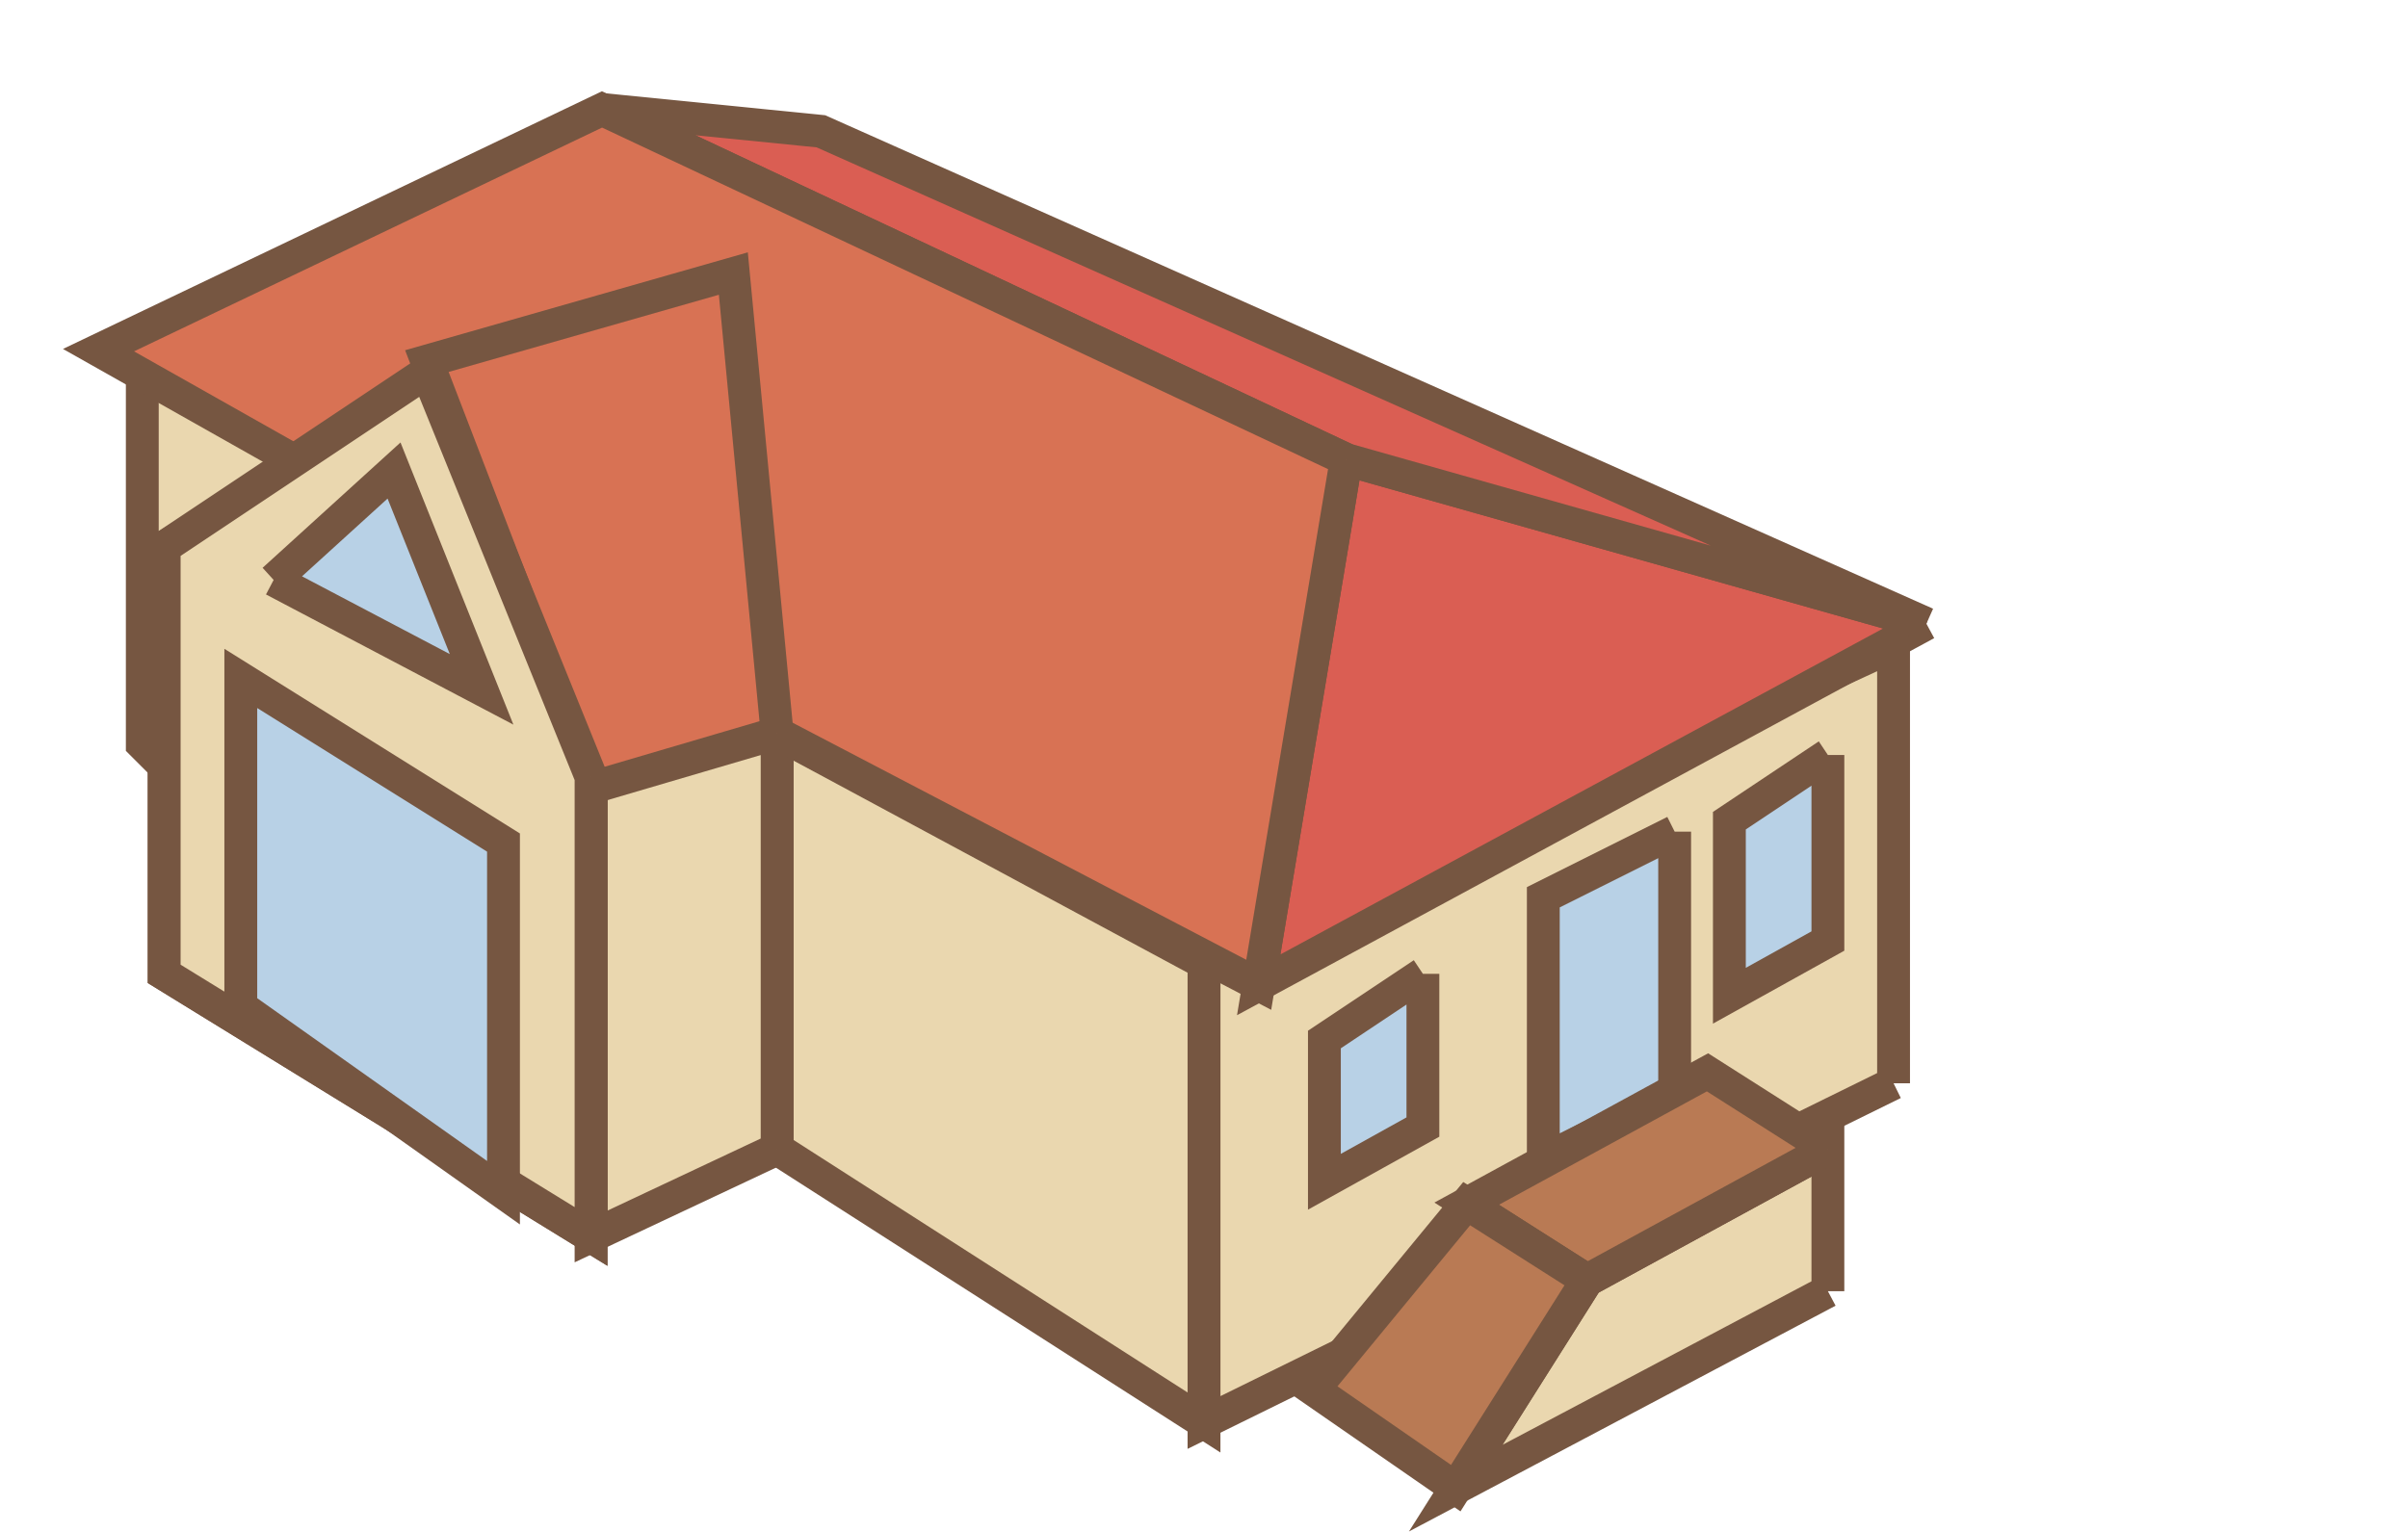
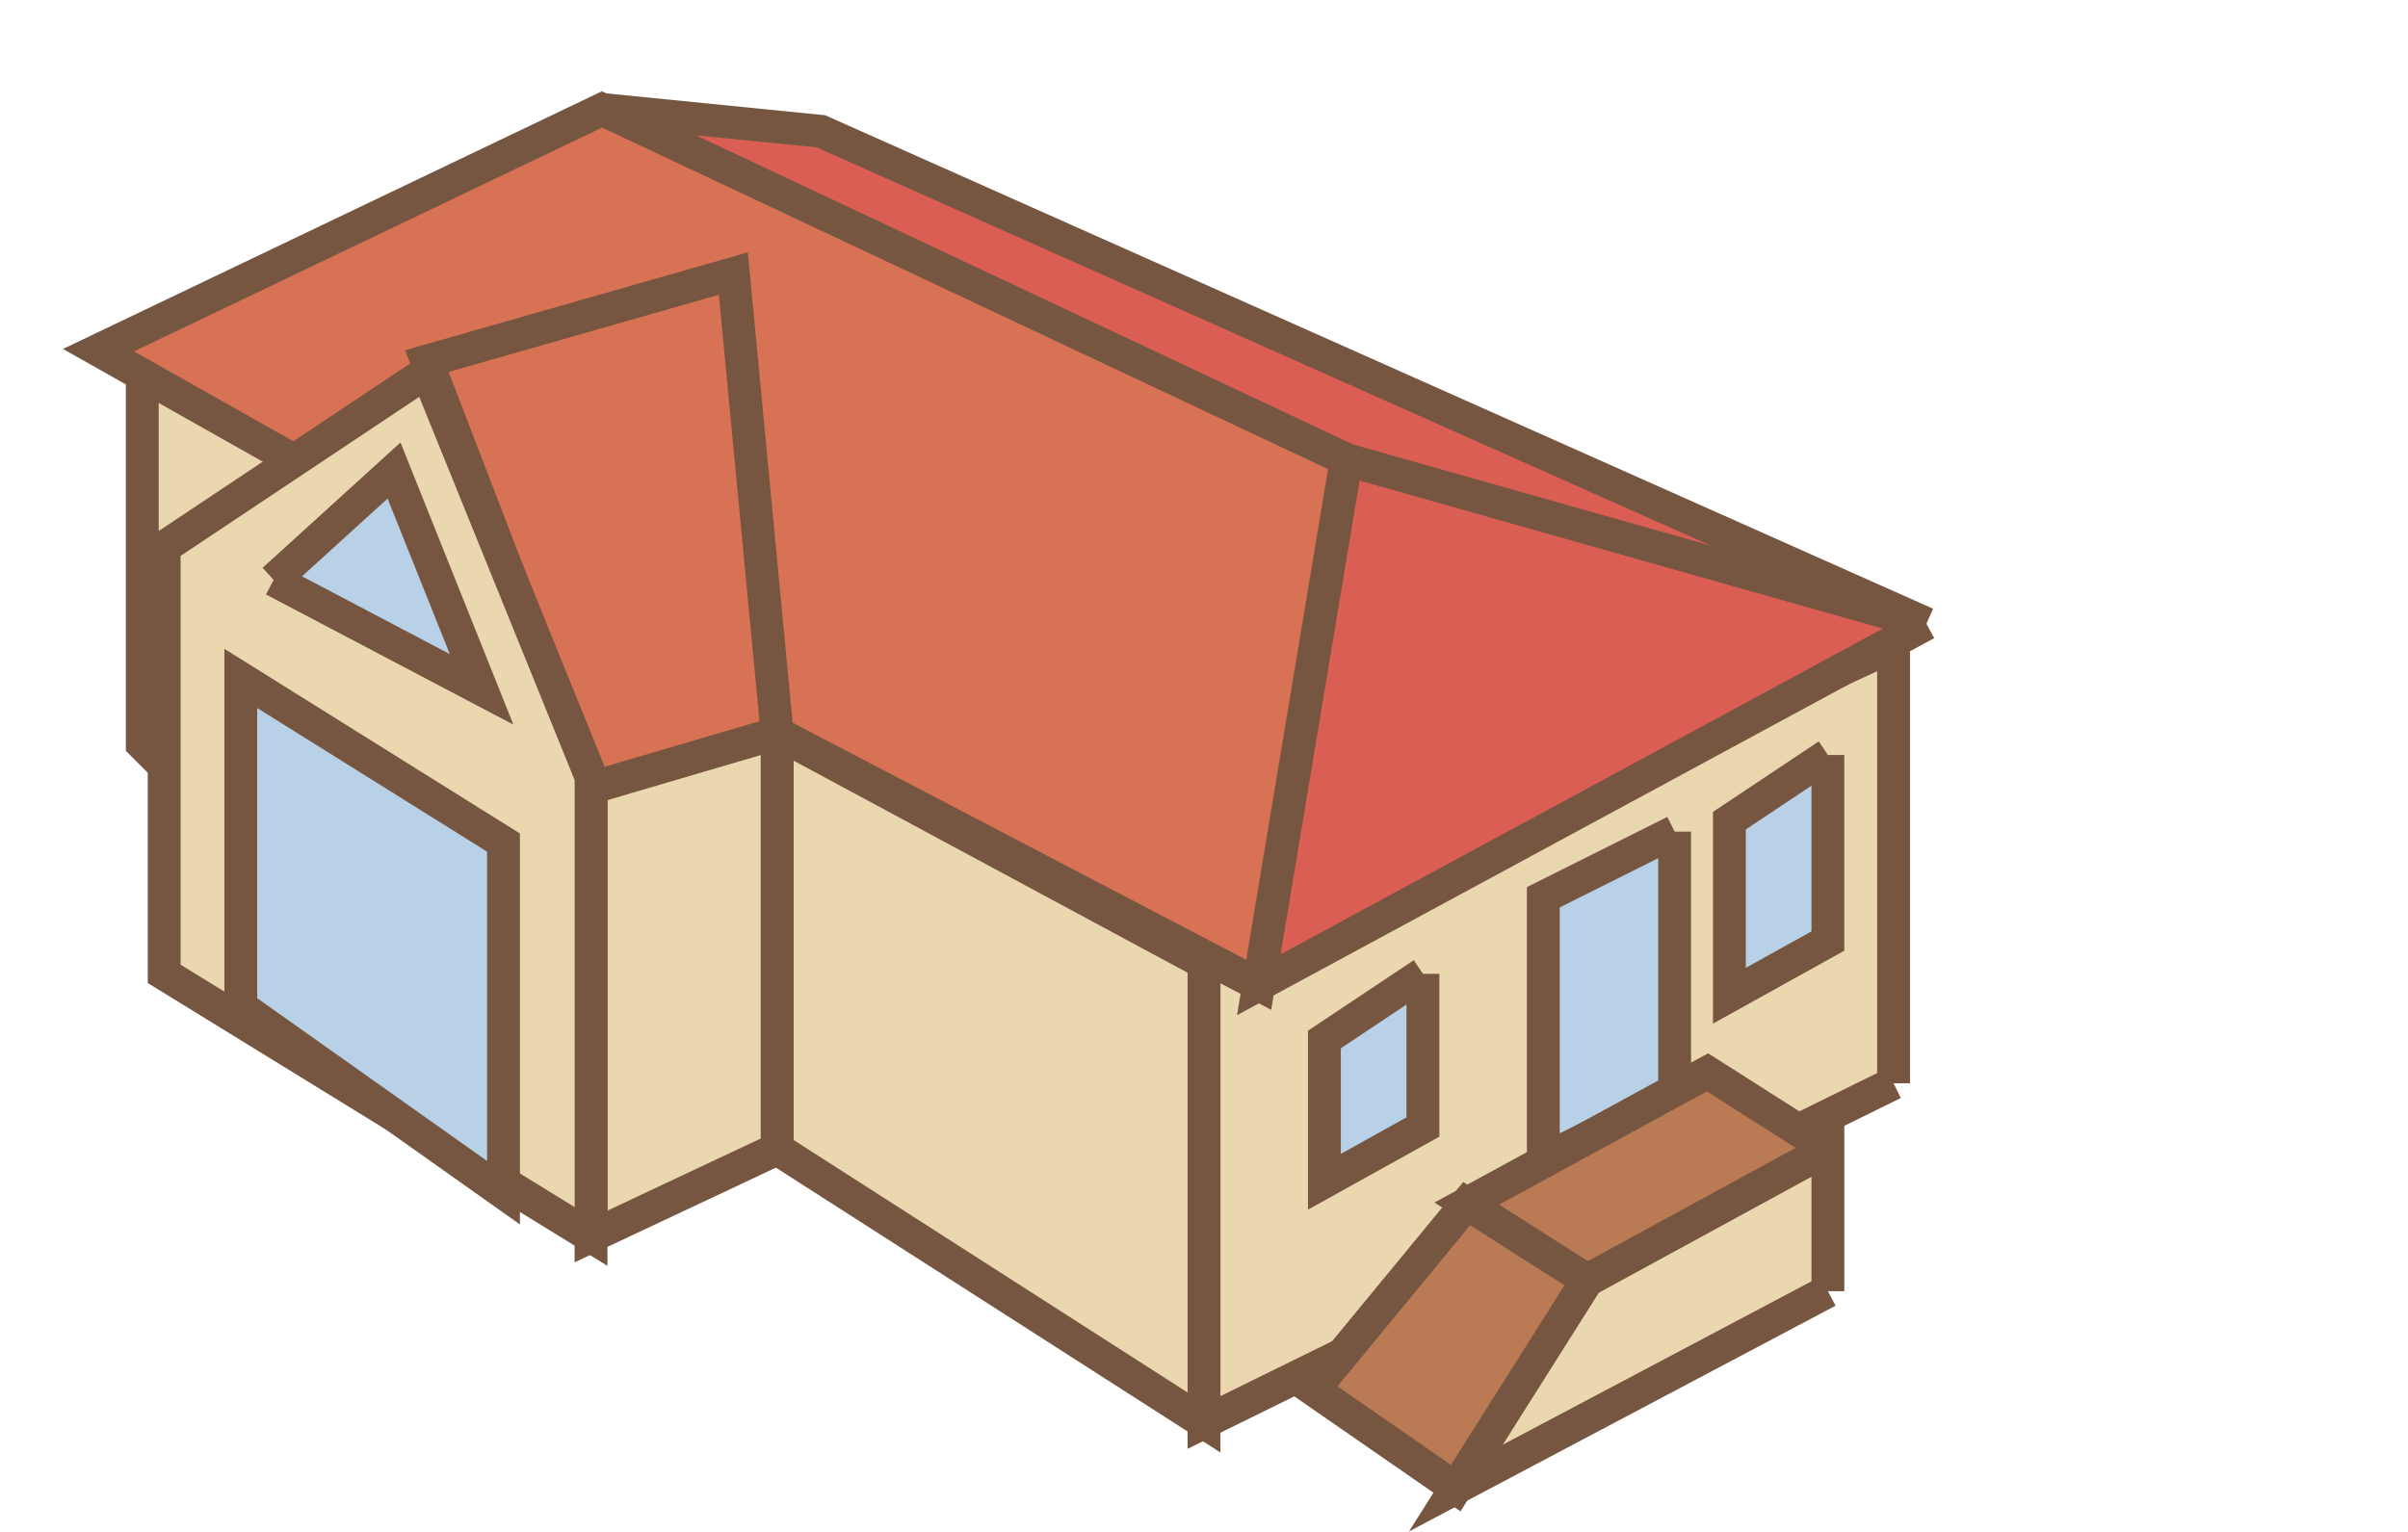
<svg xmlns="http://www.w3.org/2000/svg" width="220pt" height="140pt" viewBox="0 0 220 140" preserveAspectRatio="xMidYMid meet">
  <path d="M 173 99 L 173 59 L 110 88 L 110 130 L 173 99" stroke-width="3" stroke="#765641" fill="#EAD7AF" />
  <path d="M 110 88 L 110 130 L 71 105 L 71 67 L 110 88" stroke-width="3" stroke="#765641" fill="#EAD7AF" />
  <path d="M 71 105 L 71 67 L 54 71 L 54 113 L 71 105" stroke-width="3" stroke="#765641" fill="#EAD7AF" />
-   <path d="M 54 71 L 54 113 L 15 89 L 15 50 L 39 34 L 54 71" stroke-width="3" stroke="#765641" fill="#EAD7AF" />
  <path d="M 15 70 L 13 68 L 13 33 L 28 42 L 15 50 L 15 70" stroke-width="3" stroke="#765641" fill="#EAD7AF" />
  <path d="M 176 57 L 123 42 L 115 90 L 176 57" stroke-width="3" stroke="#765641" fill="#DA5E53" />
  <path d="M 176 57 L 123 42 L 55 10 L 75 12 L 176 57" stroke-width="3" stroke="#765641" fill="#DA5E53" />
  <path d="M 123 42 L 115 90 L 71 67 L 9 32 L 55 10 L 123 42" stroke-width="3" stroke="#765641" fill="#D87254" />
  <path d="M 71 67 L 54 72 L 39 33 L 67 25 L 71 67" stroke-width="3" stroke="#765641" fill="#D87254" />
  <path d="M 54 71 L 54 113 L 15 89 L 15 50 L 39 34 L 54 71" stroke-width="3" stroke="#765641" fill="#EAD7AF" />
  <path d="M 167 69 L 167 86 L 158 91 L 158 75 L 167 69" stroke-width="3" stroke="#765641" fill="#B8D1E6" />
  <path d="M 153 76 L 153 100 L 141 106 L 141 82 L 153 76" stroke-width="3" stroke="#765641" fill="#B8D1E6" />
  <path d="M 130 89 L 130 103 L 121 108 L 121 95 L 130 89" stroke-width="3" stroke="#765641" fill="#B8D1E6" />
  <path d="M 22 92 L 22 62 L 46 77 L 46 109 L 22 92" stroke-width="3" stroke="#765641" fill="#B8D1E6" />
  <path d="M 25 53 L 44 63 L 36 43 L 25 53" stroke-width="3" stroke="#765641" fill="#B8D1E6" />
  <path d="M 167 118 L 167 105 L 145 117 L 133 136 L 167 118" stroke-width="3" stroke="#765641" fill="#EAD7AF" />
  <path d="M 167 105 L 145 117 L 134 110 L 156 98 L 167 105" stroke-width="3" stroke="#765641" fill="#B97A54" />
  <path d="M 145 117 L 134 110 L 120 127 L 133 136 L 145 117" stroke-width="3" stroke="#765641" fill="#B97A54" />
</svg>
